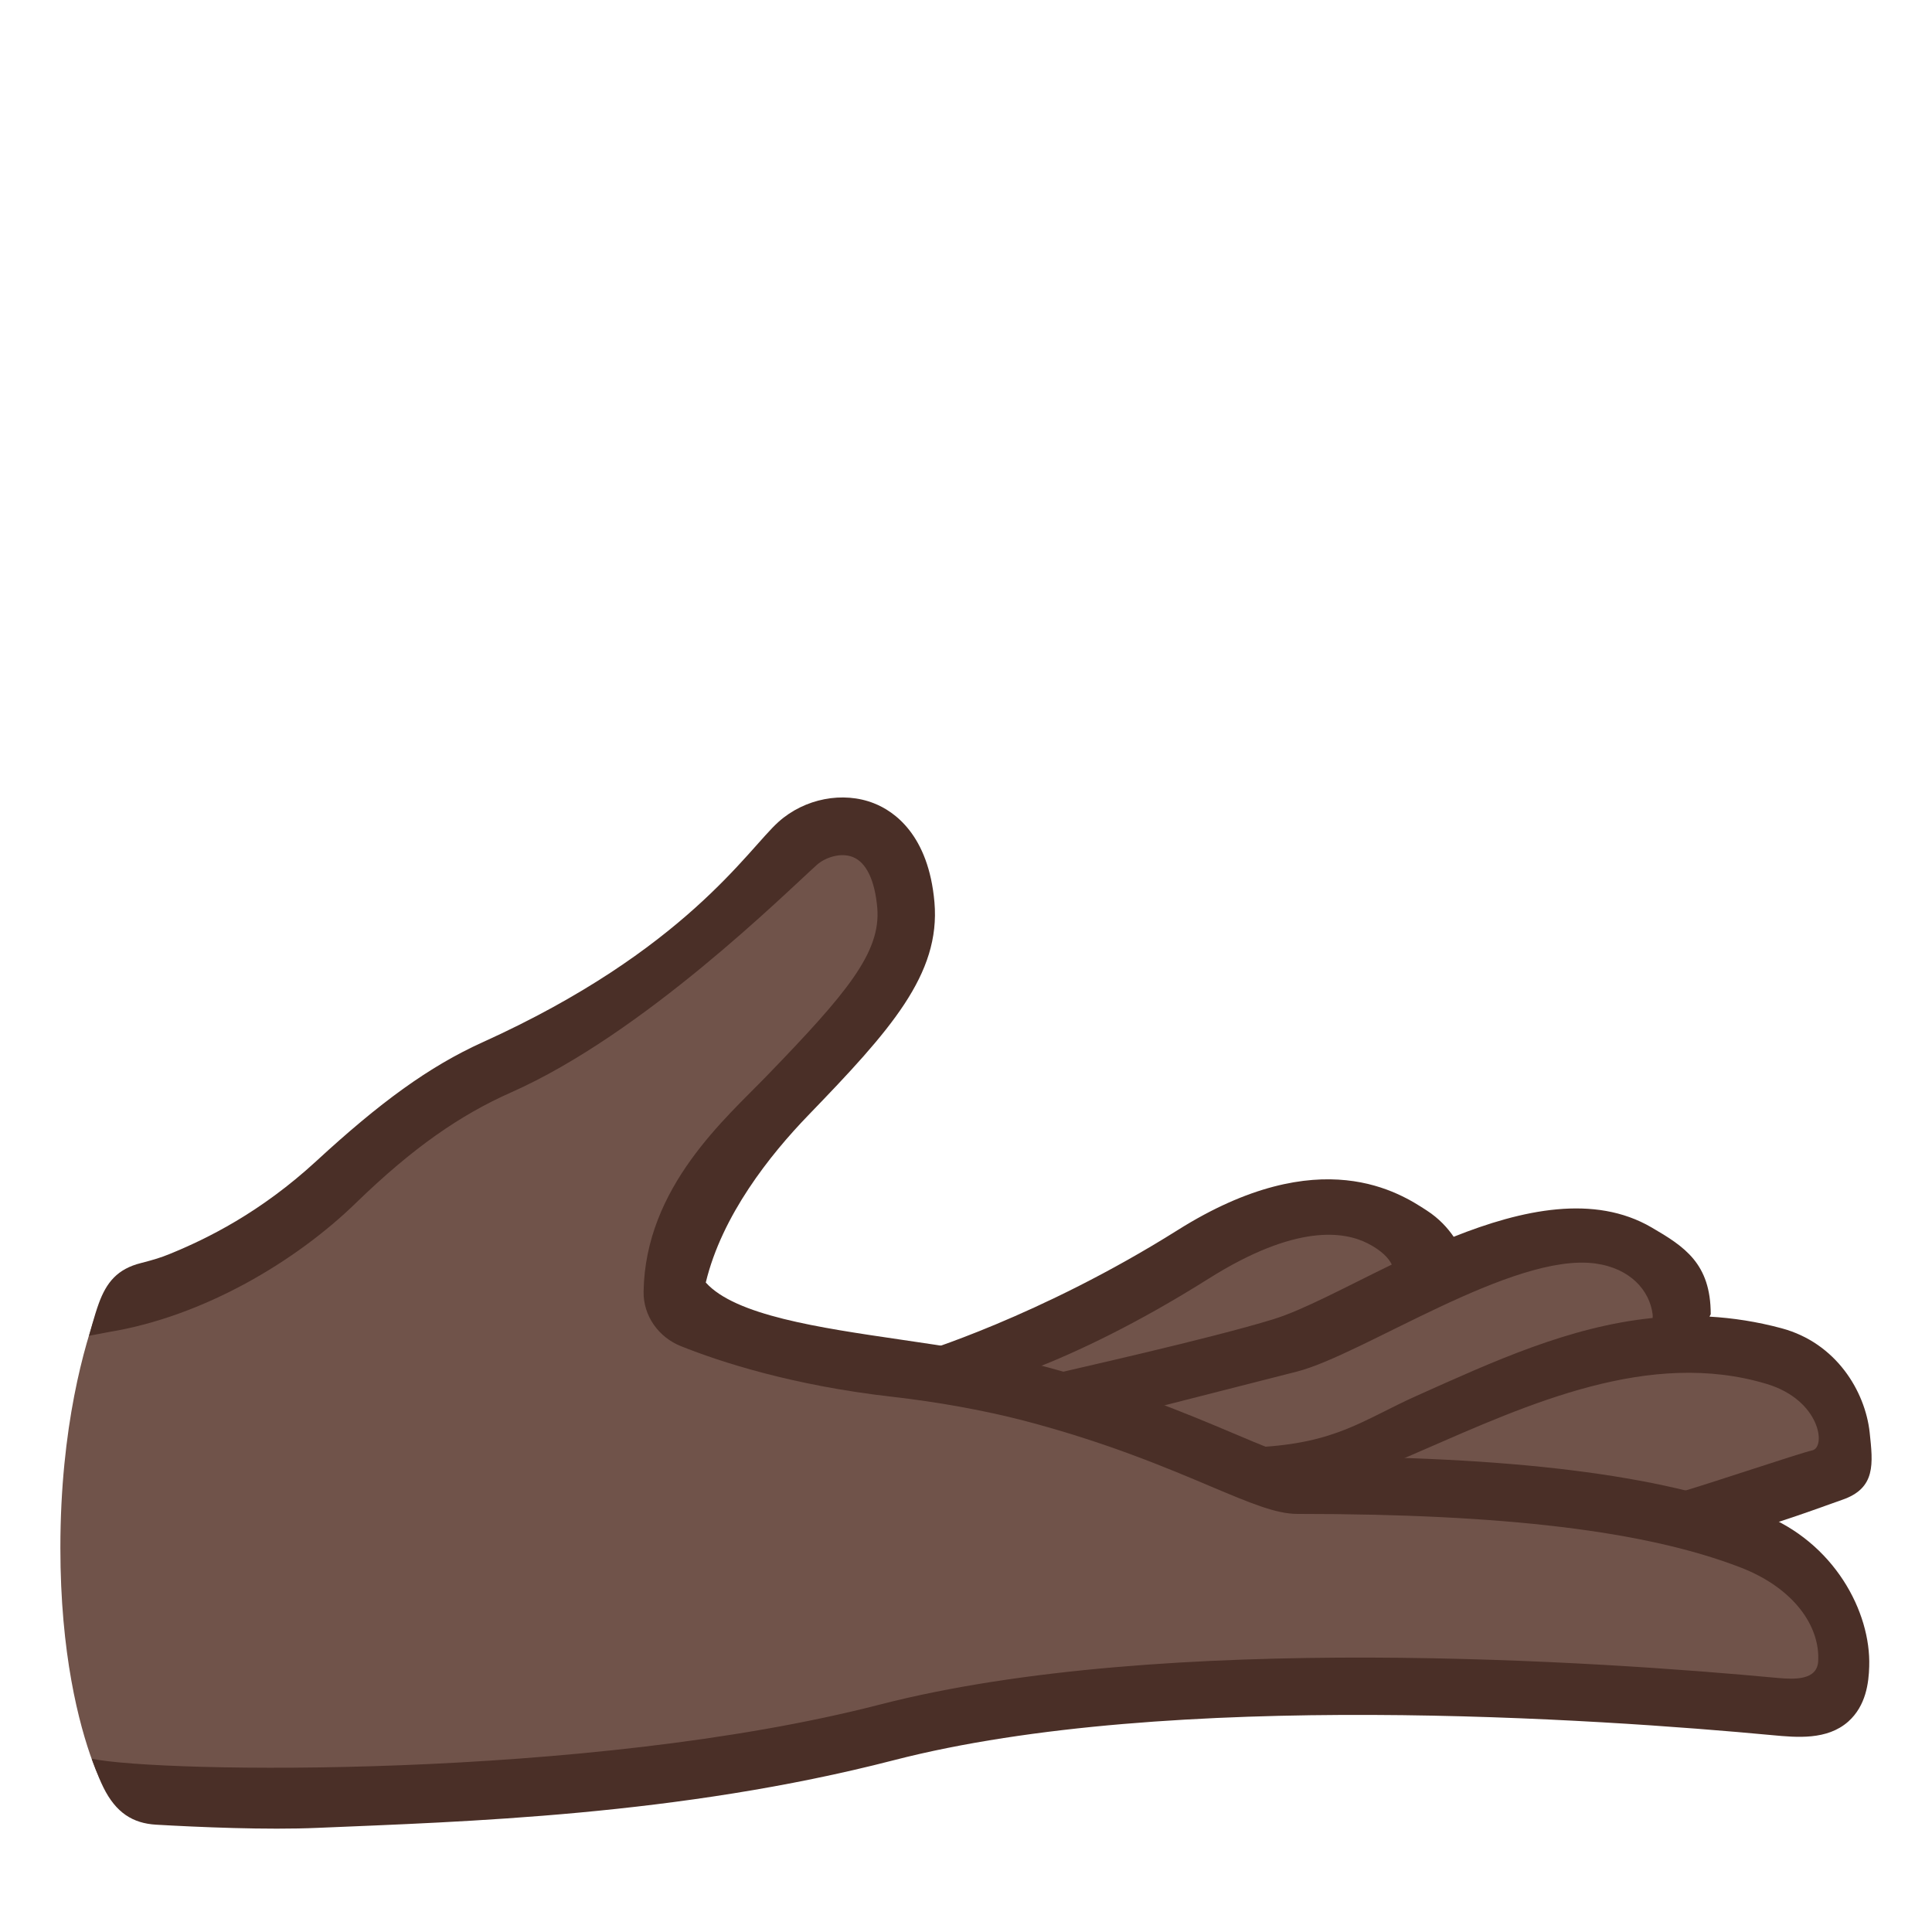
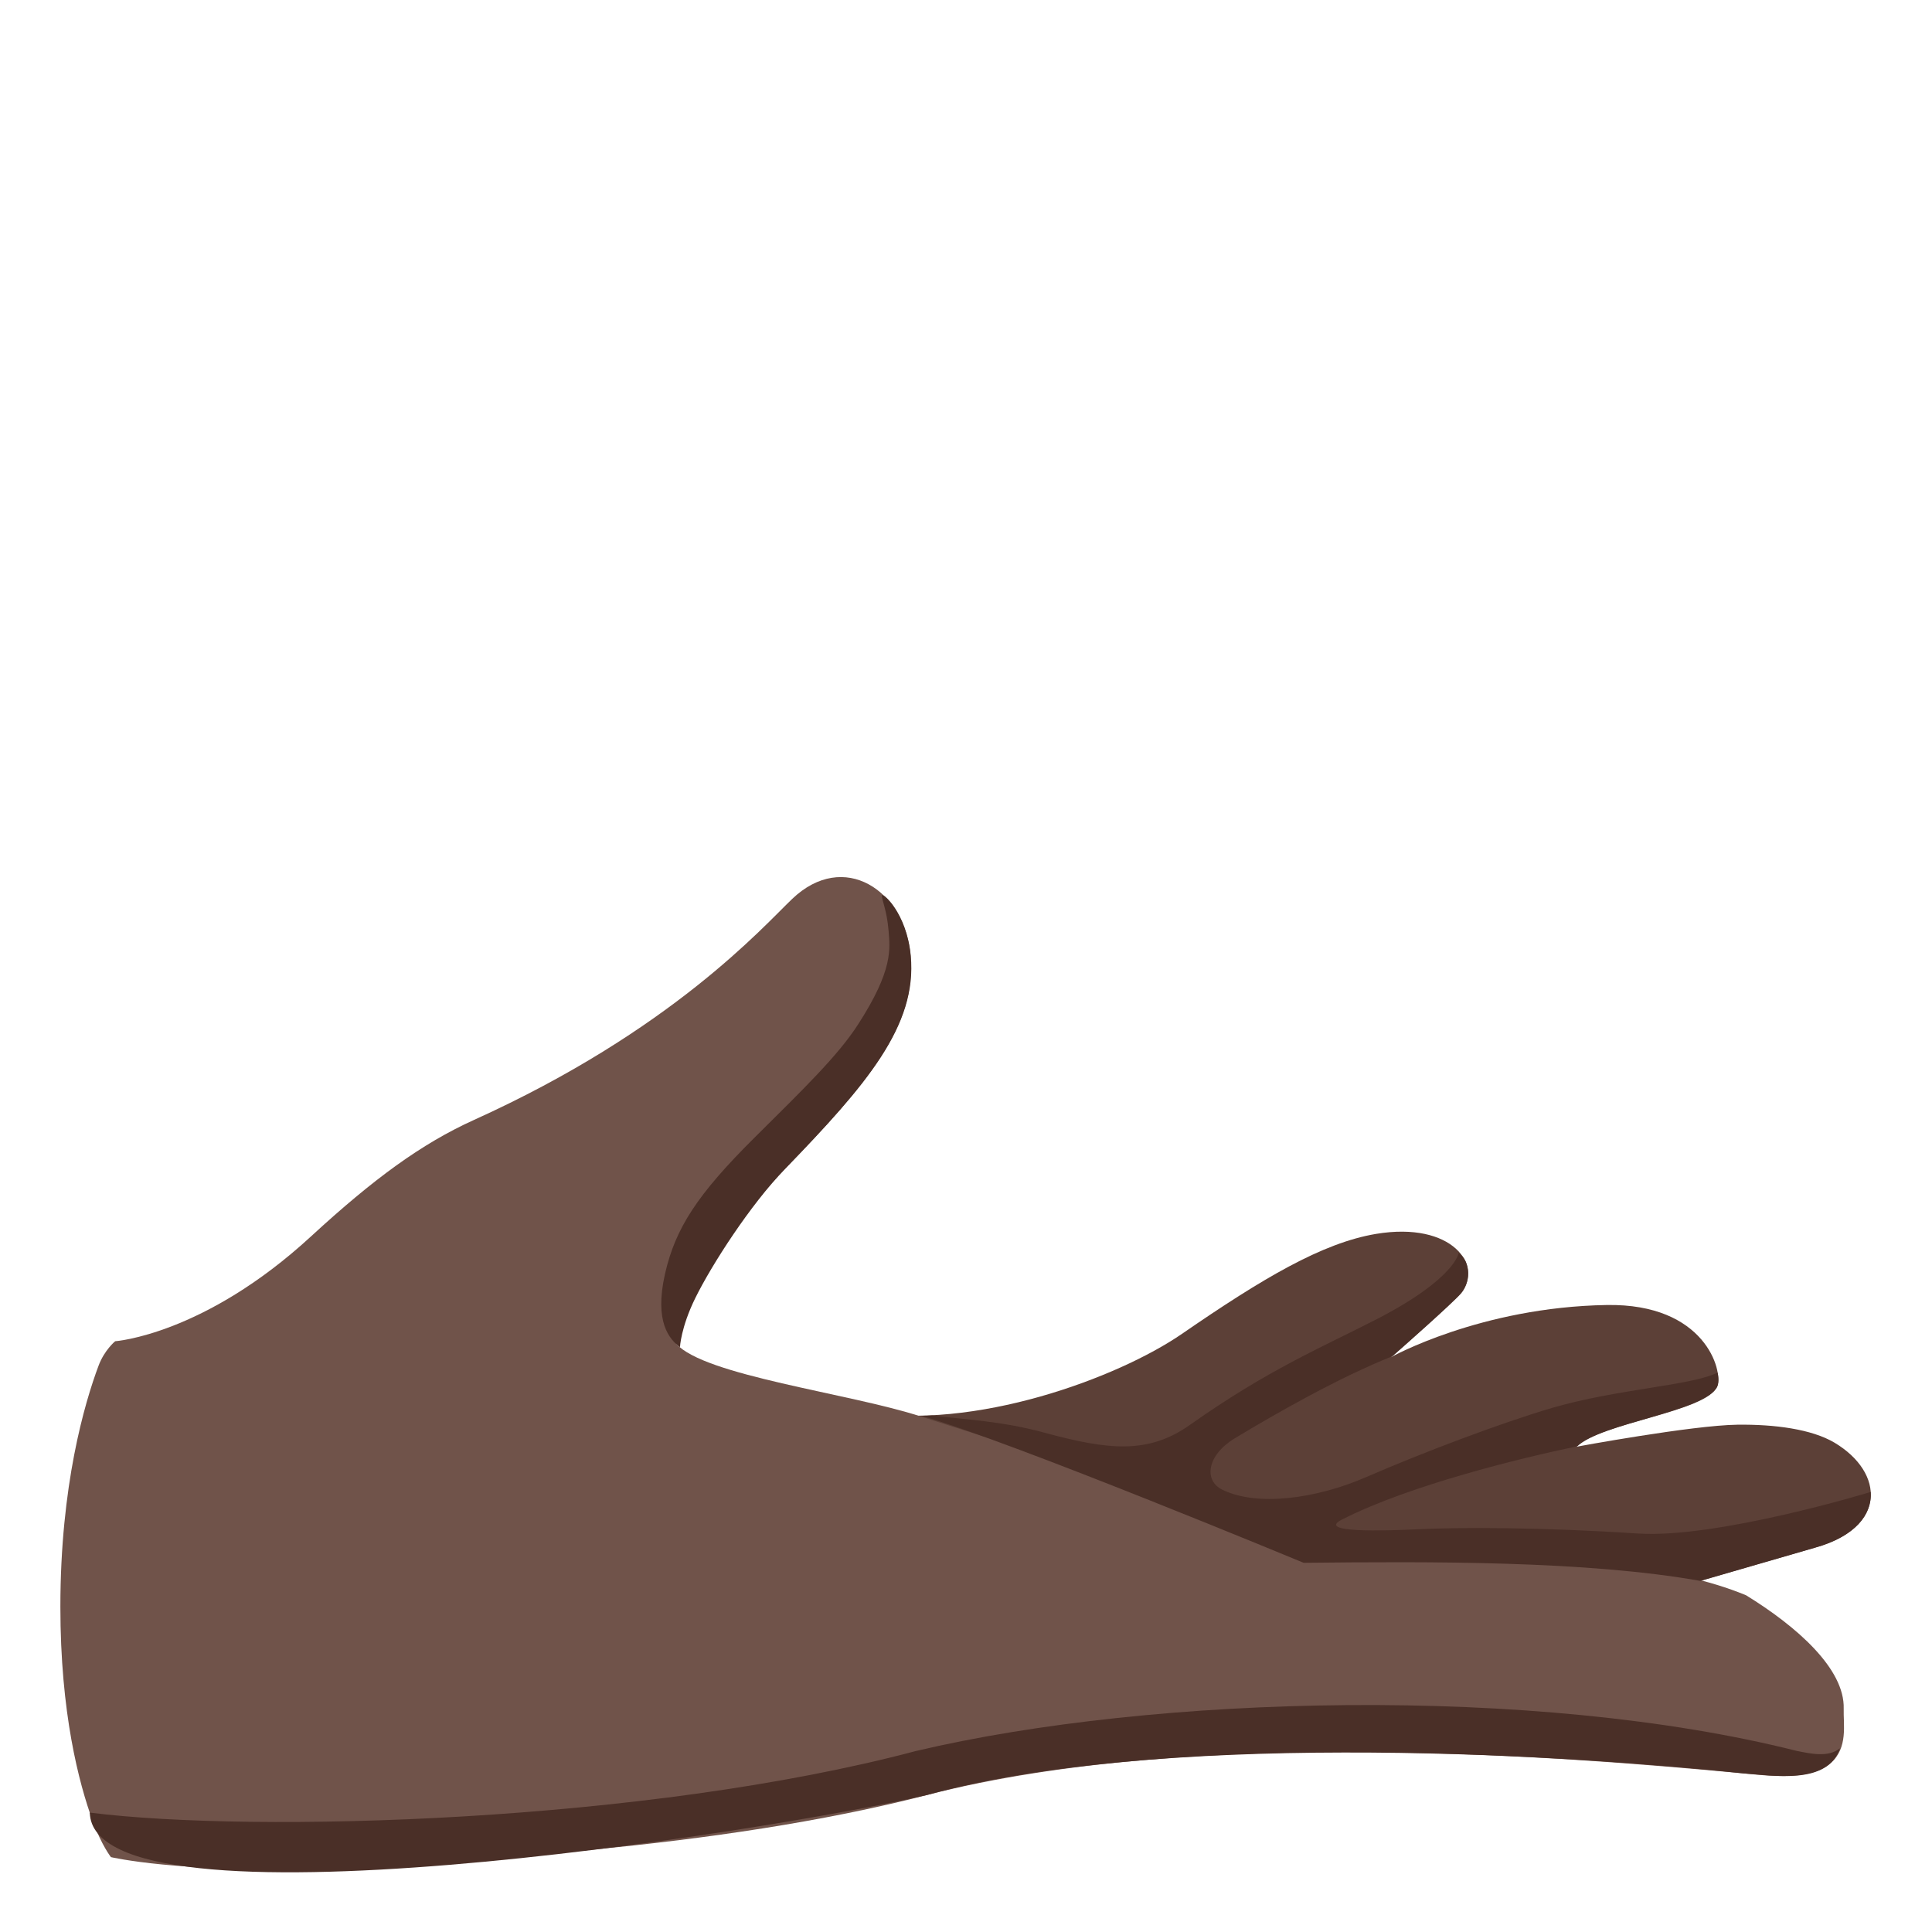
- <svg xmlns="http://www.w3.org/2000/svg" version="1.1" id="Layer_1" x="0px" y="0px" viewBox="0 0 128 128" style="enable-background:new 0 0 128 128;" xml:space="preserve">
-   <path id="hand" style="fill:#70534A;" d="M113.33,100.54c2.21-0.73,6.09-1.68,6.76-1.9c2.22-0.74,2.73-1.76,2.51-3.78  c-0.29-2.66-3.77-5.09-7.3-6.05c-1.6-0.43-3.14-0.67-4.65-0.76c0.03-0.05,0.06-0.11,0.07-0.16c0-3.27-1.7-4.37-3.83-5.61  c-3.7-2.16-7.97-0.09-12.4,1.67c-0.38-0.55-1.32-2.25-2.13-2.77c-1.67-1.08-5.4-3.72-14.65,2.1c-6.62,4.16-12.79,6.65-16.8,6.65  c-5.76,0.07-14.28-2.69-16.17-4.81c1.04-4.34,4.77-9.04,7.24-11.59c5.32-5.51,8.68-9.41,8.28-14.07c-0.38-4.37-4.43-7.01-7.83-3.77  c-1.93,1.84-7.97,8.71-21.06,14.63c-3.47,1.57-6.65,3.9-10.77,7.7c-7.09,6.53-12.97,6.94-12.97,6.94s-0.71,0.58-1.1,1.61  C5.6,89.08,4,94.51,4,102.55c0,7.02,1.22,11.67,2.15,14.2c0.58,1.57,1.2,2.36,1.2,2.36s4.57,1.07,13.49,0.69  c9.42-0.4,26.6-1.21,40.52-4.8c17.84-4.6,42.85-2.47,53.98-1.43c1.57,0.15,4.43,0.53,5.79-0.68c1.15-1.02,0.83-2.56,0.86-3.6  C122.09,106.07,117.31,102.6,113.33,100.54z" />
-   <g id="tone">
-     <path style="fill:#4A2F27;" d="M123.87,94.9c-0.3-2.73-2.22-5.93-5.84-6.9c-1.64-0.44-3.22-0.68-4.77-0.77   c0.03-0.05,0.06-0.11,0.08-0.16c0-3.36-1.74-4.48-3.92-5.75c-3.79-2.21-8.57-1.19-13.11,0.62c-0.39-0.57-0.96-1.21-1.78-1.74   c-1.71-1.11-7.02-4.67-16.51,1.3c-9.13,5.74-17.19,8.16-17.26,8.18l3.23,2.48c0.32-0.1,6.48-1.4,16.06-7.43   c5.85-3.69,9.04-3.13,10.57-2.35c0.95,0.49,1.39,0.99,1.59,1.4c-3.09,1.5-5.86,3.01-7.84,3.62c-4.21,1.3-13.69,3.41-14.66,3.65   l1.86,3.48c0.95-0.24,10.02-2.55,14.36-3.66c4.34-1.11,14.28-7.91,19.77-7.16c2.32,0.32,3.59,1.79,3.79,3.36   c0.01,0.1,0.01,0.17,0,0.25c-5.53,0.56-10.57,2.89-15.62,5.15c-3.53,1.58-5.32,3.15-10.57,3.41l0.42,3.79   c3.06-0.34,6.51-1.84,10.49-3.57c7.03-3.06,15.06-6.75,22.84-4.41c3.55,1.07,3.95,4.19,3.02,4.4c-0.92,0.21-6.63,2.15-8.9,2.81   l1.07,3.66c6.1-1.78,8.68-2.81,9.8-3.19C124.3,98.6,124.09,96.97,123.87,94.9z" />
-     <path style="fill:#4A2F27;" d="M116.68,100.29c-6.72-2.6-16.49-3.81-30.75-3.81c-0.63,0-2.38-0.74-4.22-1.52   c-3.05-1.29-7.24-3.05-12.93-4.54c-2.87-0.75-6.05-1.22-9.13-1.67c-5.39-0.79-10.94-1.6-12.89-3.78c1.07-4.45,4.25-8.45,6.78-11.07   c5.46-5.65,8.78-9.35,8.37-14.12c-0.39-4.48-2.68-6.04-4.01-6.56c-2.05-0.81-4.59-0.32-6.32,1.23c-2.04,1.82-6.17,8.52-19.6,14.6   c-3.56,1.61-6.82,4-11.04,7.89c-3.69,3.39-7.2,5.12-9.7,6.14c-0.59,0.24-1.01,0.37-1.9,0.6c-1.56,0.39-2.29,1.28-2.8,2.69   C6.26,87.13,5.9,88.5,5.9,88.5l1.31-0.25c6.29-1.03,12.42-4.7,16.39-8.57c3.76-3.65,6.91-5.82,10.25-7.3   c8.81-3.9,18.17-13.2,20.27-15.08c0.55-0.49,1.57-0.84,2.38-0.52c0.89,0.35,1.46,1.54,1.62,3.35c0.26,2.97-2.03,5.68-7.31,11.14   c-2.68,2.78-8.06,7.36-8.17,14.3c-0.03,1.6,0.99,3.03,2.48,3.62c2.6,1.04,7.38,2.6,13.99,3.35c2.99,0.34,6.05,0.89,8.72,1.58   c5.43,1.42,9.46,3.12,12.41,4.37c2.59,1.09,4.3,1.81,5.7,1.81c13.78,0,23.11,1.13,29.38,3.55c3.54,1.37,5.27,3.9,5.14,6.21   c-0.07,1.26-1.54,1.21-2.67,1.11c-11.61-1.09-40.66-3.1-59.53,1.77c-19.31,4.98-47.73,4.52-52.18,3.58c0,0,0.37,1.09,0.77,1.9   c0.83,1.68,1.95,2.38,3.49,2.47c2.78,0.16,7.32,0.36,10.71,0.21c9.66-0.41,23.9-0.8,38.16-4.48c18.29-4.72,46.81-2.73,58.22-1.66   c1.61,0.15,3.62,0.34,5.02-0.9c1.18-1.05,1.36-2.58,1.39-3.65C123.96,106.8,121.53,102.17,116.68,100.29z" />
+ <svg xmlns="http://www.w3.org/2000/svg" version="1.1" id="emoji_x5F_u1faf4" x="0px" y="0px" viewBox="0 0 128 128" style="enable-background:new 0 0 128 128;" xml:space="preserve">
+   <path style="fill:#5C4037;" d="M121.54,95.58c-1.52-0.9-3.97-1.22-6.43-1.19c-3.01,0.04-10.67,1.46-10.67,1.46  c1.54-1.58,8.64-2.3,9.33-4c0.41-1.03-0.81-5.5-7.32-5.39c-8.37,0.14-14.3,3.46-14.3,3.46s4.06-3.56,4.65-4.27  c1.48-1.76-0.54-4.75-5.64-3.9c-3.57,0.6-7.52,2.95-12.85,6.62c-4.26,2.93-13.78,6.45-21.18,5.15c4,0.71,29.24,10.01,29.24,10.01  c8.43-0.09,18.18,0.01,25.73,1.36c0,0,8.15-2.36,8.15-2.36C125.02,101.21,124.87,97.57,121.54,95.58z" />
+   <polygon style="fill:#FFB300;" points="53.76,92.88 53.77,92.88 53.76,92.88 " />
+   <polygon style="fill:#FFB300;" points="54.74,92.88 54.74,92.88 54.74,92.88 " />
+   <path style="fill:#70534A;" d="M115.68,105.69c-9.95-4.12-26.79-1.15-33.1-4c-8.75-3.95-16.81-6.3-21.59-7.85  c-4.78-1.55-14.3-2.69-16.2-4.82c1.05-4.35,4.78-9.05,7.25-11.61c5.33-5.51,8.7-9.43,8.29-14.08c-0.38-4.38-4.44-7.02-7.84-3.78  c-1.94,1.85-7.98,8.72-21.09,14.65c-3.47,1.57-6.66,3.91-10.79,7.71c-7.1,6.54-12.98,6.95-12.98,6.95s-0.71,0.58-1.1,1.62  C5.6,92.97,4,98.4,4,106.45c0,7.03,1.22,11.68,2.15,14.22c0.58,1.58,1.2,2.37,1.2,2.37s4.58,1.07,13.51,0.69  c9.43-0.4,26.64-1.21,40.57-4.81c17.86-4.61,42.91-2.47,54.06-1.43c1.58,0.15,4.43,0.53,5.8-0.68c1.16-1.02,0.83-2.56,0.86-3.6  C122.23,110.56,119.03,107.75,115.68,105.69z" />
+   <g>
+     <path style="fill:#EDA600;" d="M53.76,92.88L53.76,92.88C53.76,92.88,53.76,92.88,53.76,92.88C53.76,92.88,53.76,92.88,53.76,92.88   L53.76,92.88z M53.76,92.88C53.76,92.88,53.77,92.88,53.76,92.88C53.77,92.88,53.77,92.88,53.76,92.88L53.76,92.88z" />
+   </g>
+   <g>
+     <path style="fill:#EDA600;" d="M54.74,92.88L54.74,92.88C54.74,92.88,54.74,92.88,54.74,92.88C54.74,92.88,54.74,92.88,54.74,92.88   L54.74,92.88z M54.74,92.88C54.74,92.88,54.74,92.88,54.74,92.88C54.74,92.88,54.74,92.88,54.74,92.88L54.74,92.88z" />
+   </g>
+   <g>
+     <path style="fill:#4A2F27;" d="M119.03,116c-17.3-4.36-42.51-3.73-58.35,0.01c-17.83,4.73-43.79,5.46-54.73,4.08   c0.18,8.34,44.84,1.28,55.48-1.17c15.05-4.16,40.55-2.86,54.06-1.43c1.95,0.12,5.58,0.81,6.41-1.66   C121.12,116.45,119.98,116.19,119.03,116z" />
+     <path style="fill:#4A2F27;" d="M45.05,89.26c0,0,0.05-1.3,1.02-3.27c1.08-2.19,3.62-6.15,5.98-8.59c5.33-5.51,8.73-9.43,8.29-14.08   c-0.27-2.86-1.89-4.24-1.91-3.98c-0.02,0.26,0.33,0.96,0.44,2.32c0.09,1.2,0.33,2.57-2.02,6.21c-1.34,2.08-3.58,4.24-6.89,7.53   c-3.77,3.75-5.21,5.97-5.9,8.99C43.33,87.61,44.36,88.73,45.05,89.26z" />
+     <path style="fill:#4A2F27;" d="M86.37,103.54C86.37,103.54,86.37,103.54,86.37,103.54c8.4-0.09,18.75-0.14,26.29,1.2   c1.82-0.53,7.59-2.2,7.59-2.2c2.65-0.74,3.78-2.19,3.69-3.67c0-0.01,0-0.01-0.01-0.02c0,0-10.13,3.09-15.41,2.75   c-6.38-0.42-11.81-0.42-14.65-0.28c-1.88,0.09-6.98,0.28-4.83-0.71c4.36-2.2,11.68-4.01,15.46-4.79c1.63-1.55,8.48-2.32,9.27-3.95   c0.17-0.35,0.03-0.9,0.02-0.93c-1.71,0.86-6.67,1.08-10.97,2.34c-3.3,0.97-8.51,2.93-12.28,4.57c-3.34,1.46-7.28,1.98-9.57,0.84   c-1.23-0.61-1.01-2.28,0.84-3.4c2.78-1.68,6.95-4.05,10.45-5.44c0.63-0.55,4-3.53,4.55-4.17c0.6-0.71,0.67-2.09-0.17-2.67   c0,0-0.21,1.71-5.47,4.41c-3.58,1.84-7.12,3.3-12.33,6.98c-2.77,1.96-5.4,1.67-9.64,0.52c-2.79-0.76-5.05-0.85-7.45-1.14   c-0.23,0.01-0.47,0.02-0.7,0.02C67.07,95.53,86.37,103.54,86.37,103.54z" />
  </g>
</svg>
